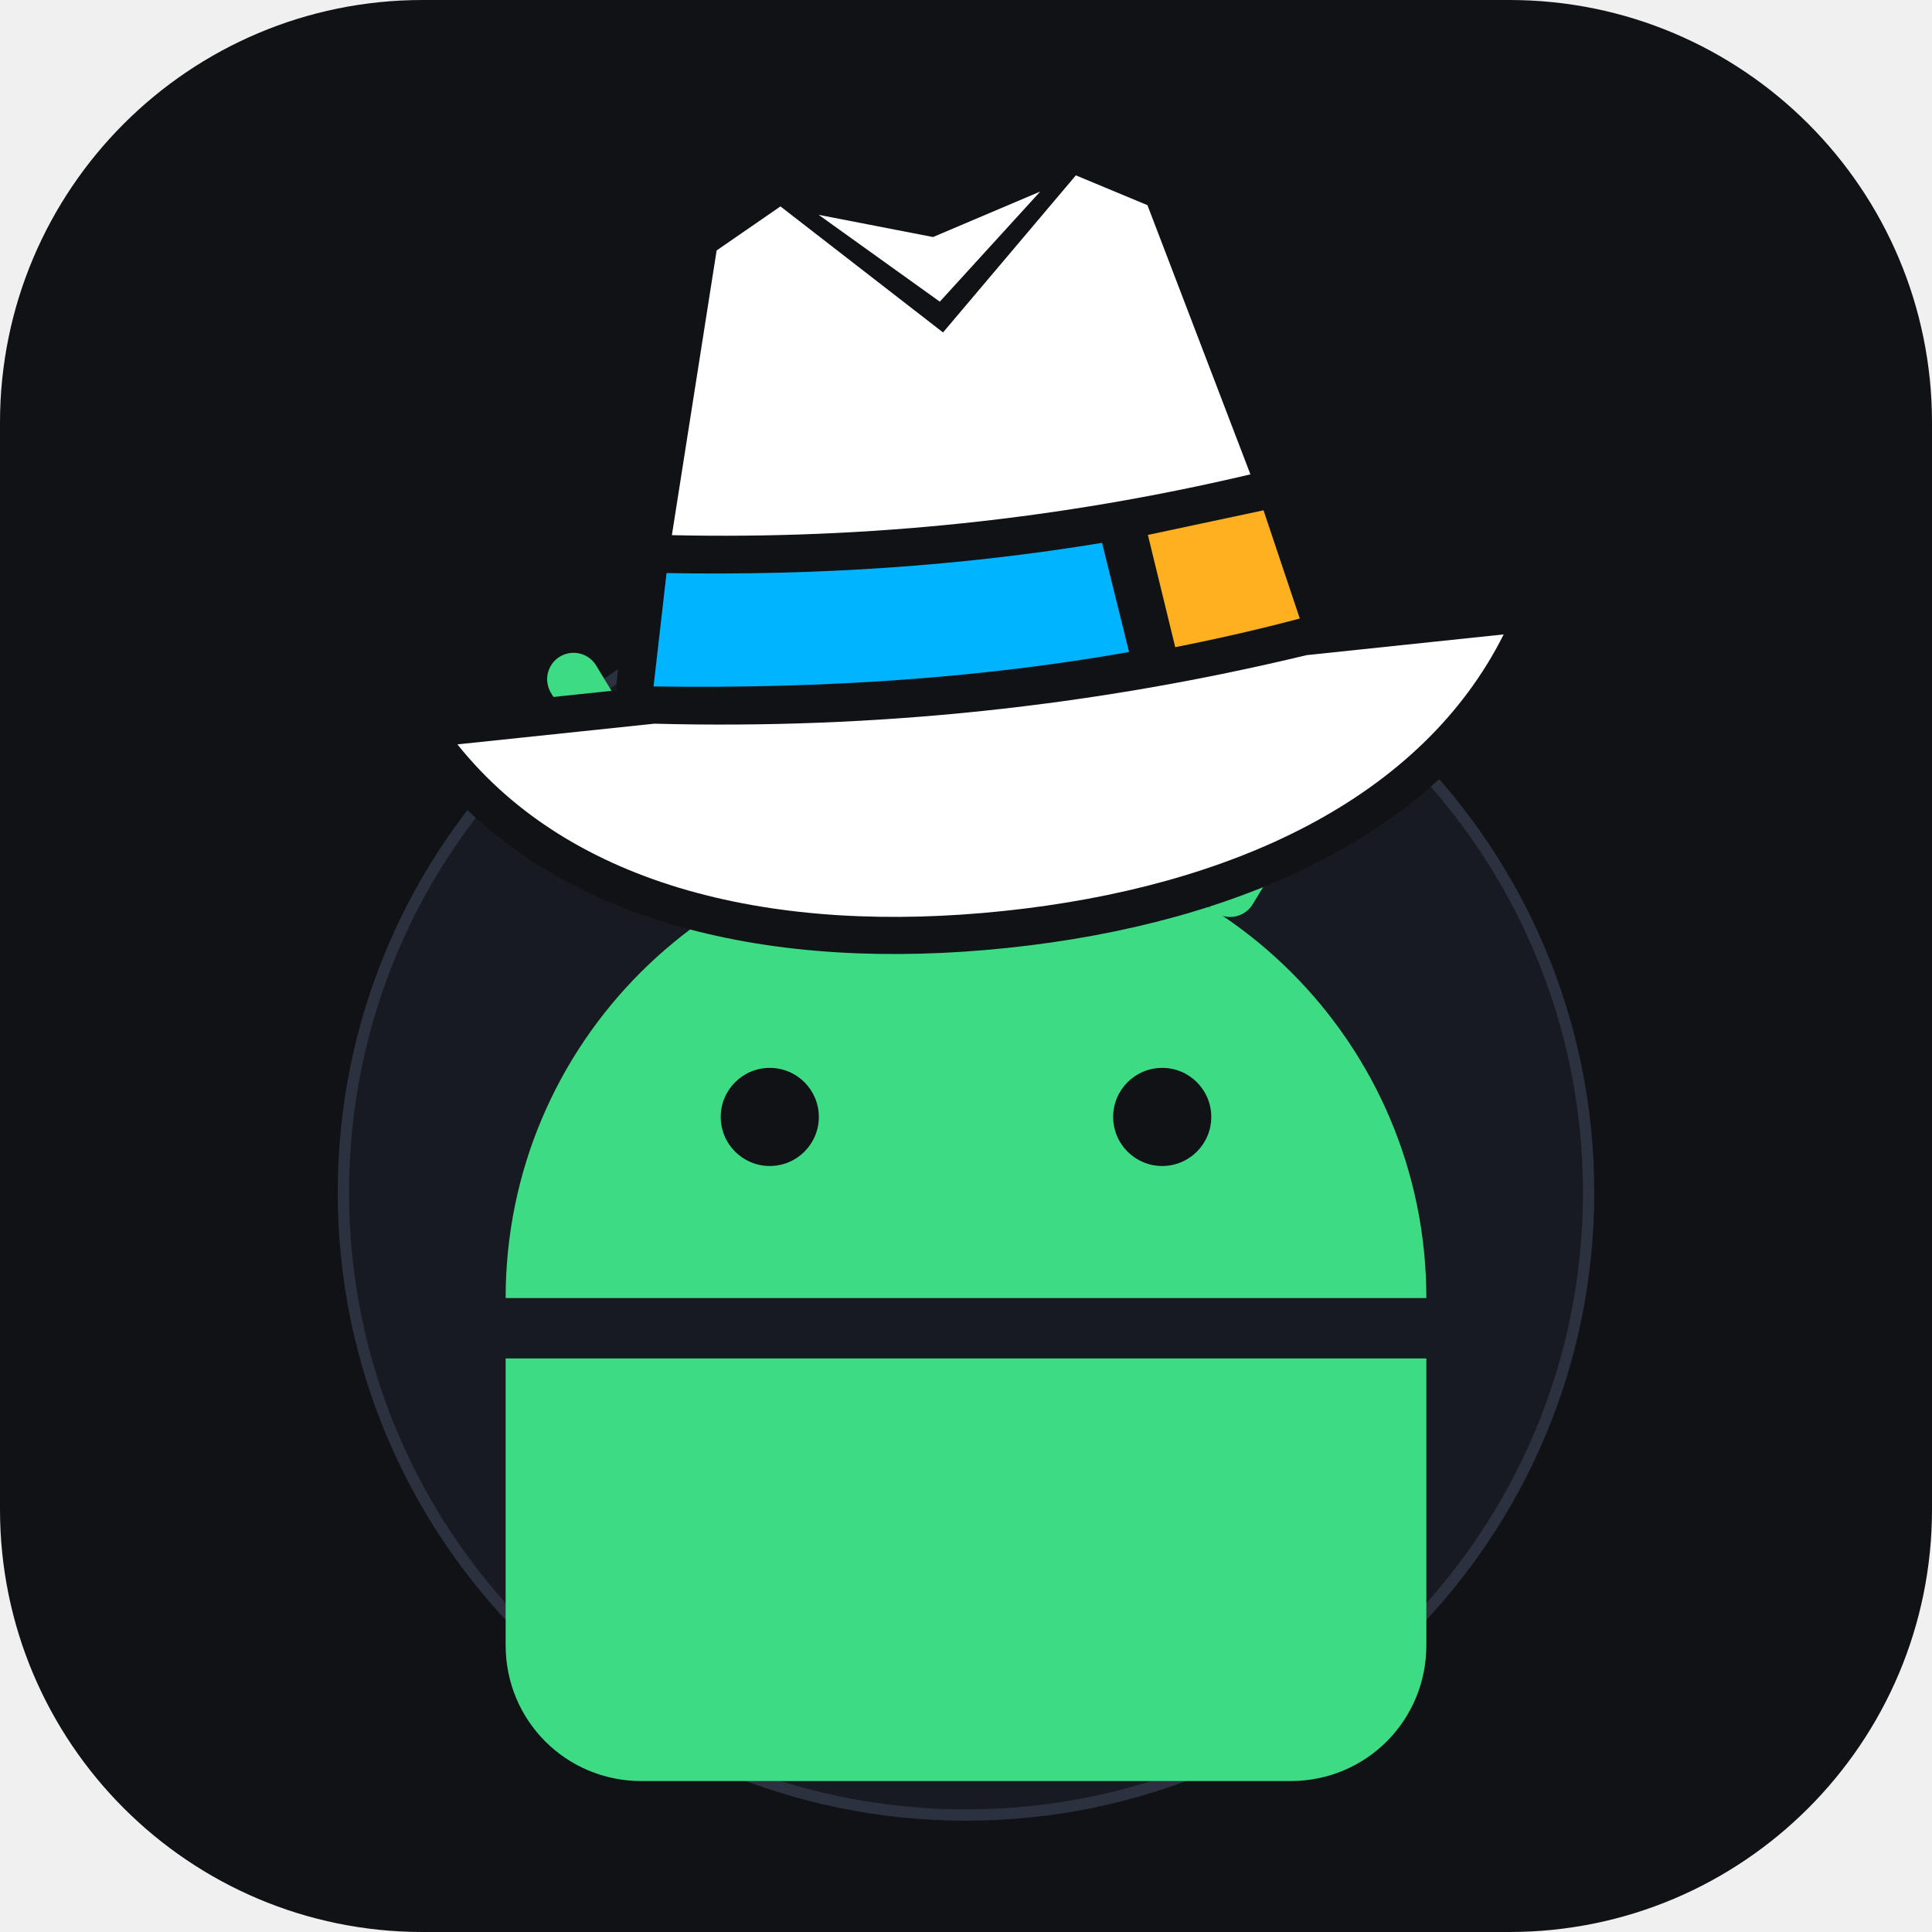
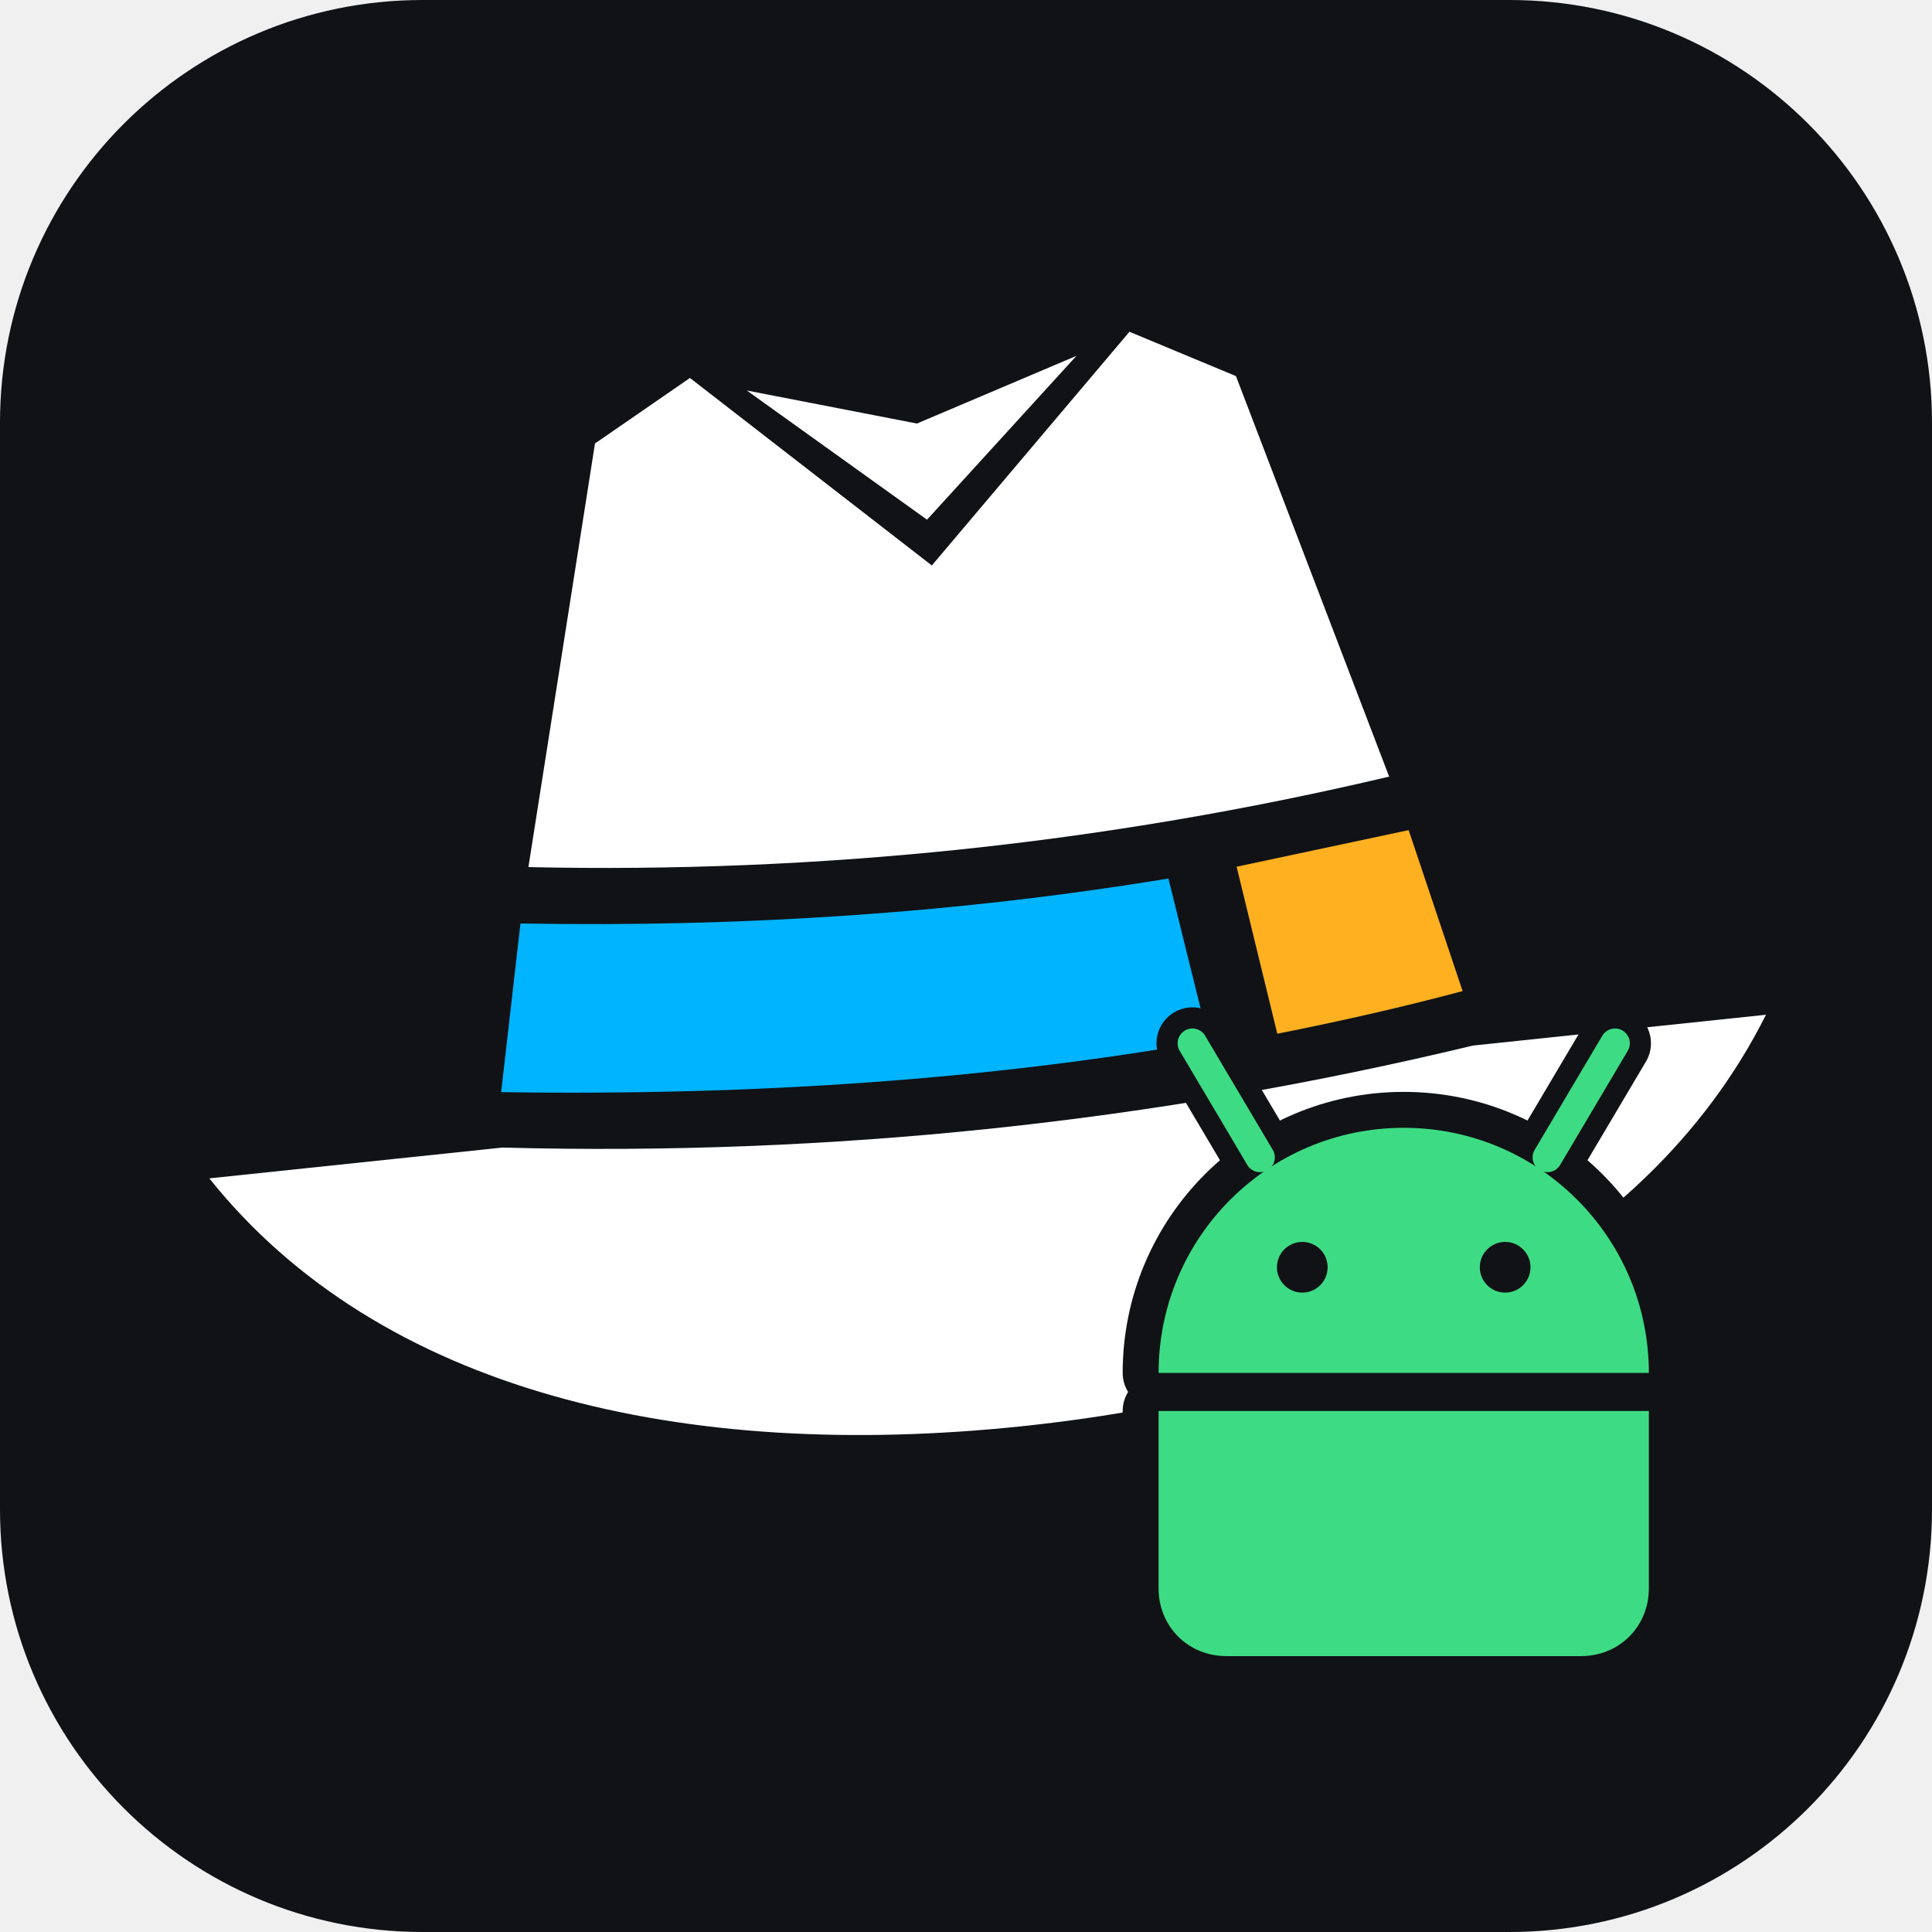
<svg xmlns="http://www.w3.org/2000/svg" viewBox="0 0 512 512" width="512" height="512">
  <rect width="512" height="512" rx="112" fill="#101216" />
-   <circle cx="256" cy="316" r="165" fill="#171A21" stroke="#2B313E" stroke-width="3" />
-   <g transform="translate(0, 74)">
-     <line x1="186" y1="162" x2="152" y2="106" stroke="#3DDC84" stroke-width="14" stroke-linecap="round" />
-     <line x1="326" y1="162" x2="360" y2="106" stroke="#3DDC84" stroke-width="14" stroke-linecap="round" />
-     <path d="M 134 270 A 122 122 0 0 1 378 270 Z" fill="#3DDC84" />
-     <circle cx="204" cy="222" r="13" fill="#101216" />
-     <circle cx="308" cy="222" r="13" fill="#101216" />
-     <path d="M 134 286 L 378 286 L 378 362 C 378 382, 362 398, 342 398 L 170 398 C 150 398, 134 382, 134 362 Z" fill="#3DDC84" />
-   </g>
-   <g transform="translate(256, 146) rotate(-6) scale(0.82) translate(-256, -267)">
+   <g transform="translate(256, 236) rotate(-6) scale(1.22) translate(-256, -267)">
    <g stroke="#101216" stroke-width="24" stroke-linejoin="round" fill="#101216">
      <path d="M 162 252 L 186 162 L 208 150 L 256 196 L 304 150 L 326 162 L 350 252 Q 256 264 162 252 Z" />
      <path d="M 220 154 L 256 165 L 292 154 L 256 186 Z" />
      <path d="M 159 264 Q 232 273 300 269 L 305 305 Q 234 310 151 300 Z" />
      <path d="M 315 268 Q 334 266 353 264 L 361 300 Q 342 303 320 305 Z" />
      <path d="M 86 312 L 150 312 Q 256 326 362 312 L 426 312 C 394 362, 330 384, 256 384 C 182 384, 118 362, 86 312 Z" />
    </g>
    <path d="M 162 252 L 186 162 L 208 150 L 256 196 L 304 150 L 326 162 L 350 252 Q 256 264 162 252 Z" fill="#FFFFFF" />
    <path d="M 220 154 L 256 165 L 292 154 L 256 186 Z" fill="#FFFFFF" />
    <path d="M 159 264 Q 232 273 300 269 L 305 305 Q 234 310 151 300 Z" fill="#00B4FF" />
    <path d="M 315 268 Q 334 266 353 264 L 361 300 Q 342 303 320 305 Z" fill="#FFB020" />
    <path d="M 86 312 L 150 312 Q 256 326 362 312 L 426 312 C 394 362, 330 384, 256 384 C 182 384, 118 362, 86 312 Z" fill="#FFFFFF" />
  </g>
+   <g transform="translate(372, 356) scale(0.56)">
+     <g fill="#101216" stroke="#101216" stroke-width="34" stroke-linejoin="round" stroke-linecap="round">
+       <line x1="-68" y1="-88" x2="-100" y2="-142" />
+       <line x1="68" y1="-88" x2="100" y2="-142" />
+       <path d="M -116 14 A 116 116 0 0 1 116 14 Z" />
+       <path d="M -116 32 L 116 32 L 116 116 C 116 134, 102 148, 84 148 L -84 148 C -102 148, -116 134, -116 116 Z" />
+     </g>
+     <line x1="-68" y1="-88" x2="-100" y2="-142" stroke="#3DDC84" stroke-width="14" stroke-linecap="round" />
+     <line x1="68" y1="-88" x2="100" y2="-142" stroke="#3DDC84" stroke-width="14" stroke-linecap="round" />
+     <path d="M -116 14 A 116 116 0 0 1 116 14 Z" fill="#3DDC84" />
+     <circle cx="-48" cy="-36" r="12" fill="#101216" />
+     <circle cx="48" cy="-36" r="12" fill="#101216" />
+     <path d="M -116 32 L 116 32 L 116 116 C 116 134, 102 148, 84 148 L -84 148 C -102 148, -116 134, -116 116 Z" fill="#3DDC84" />
+   </g>
</svg>
